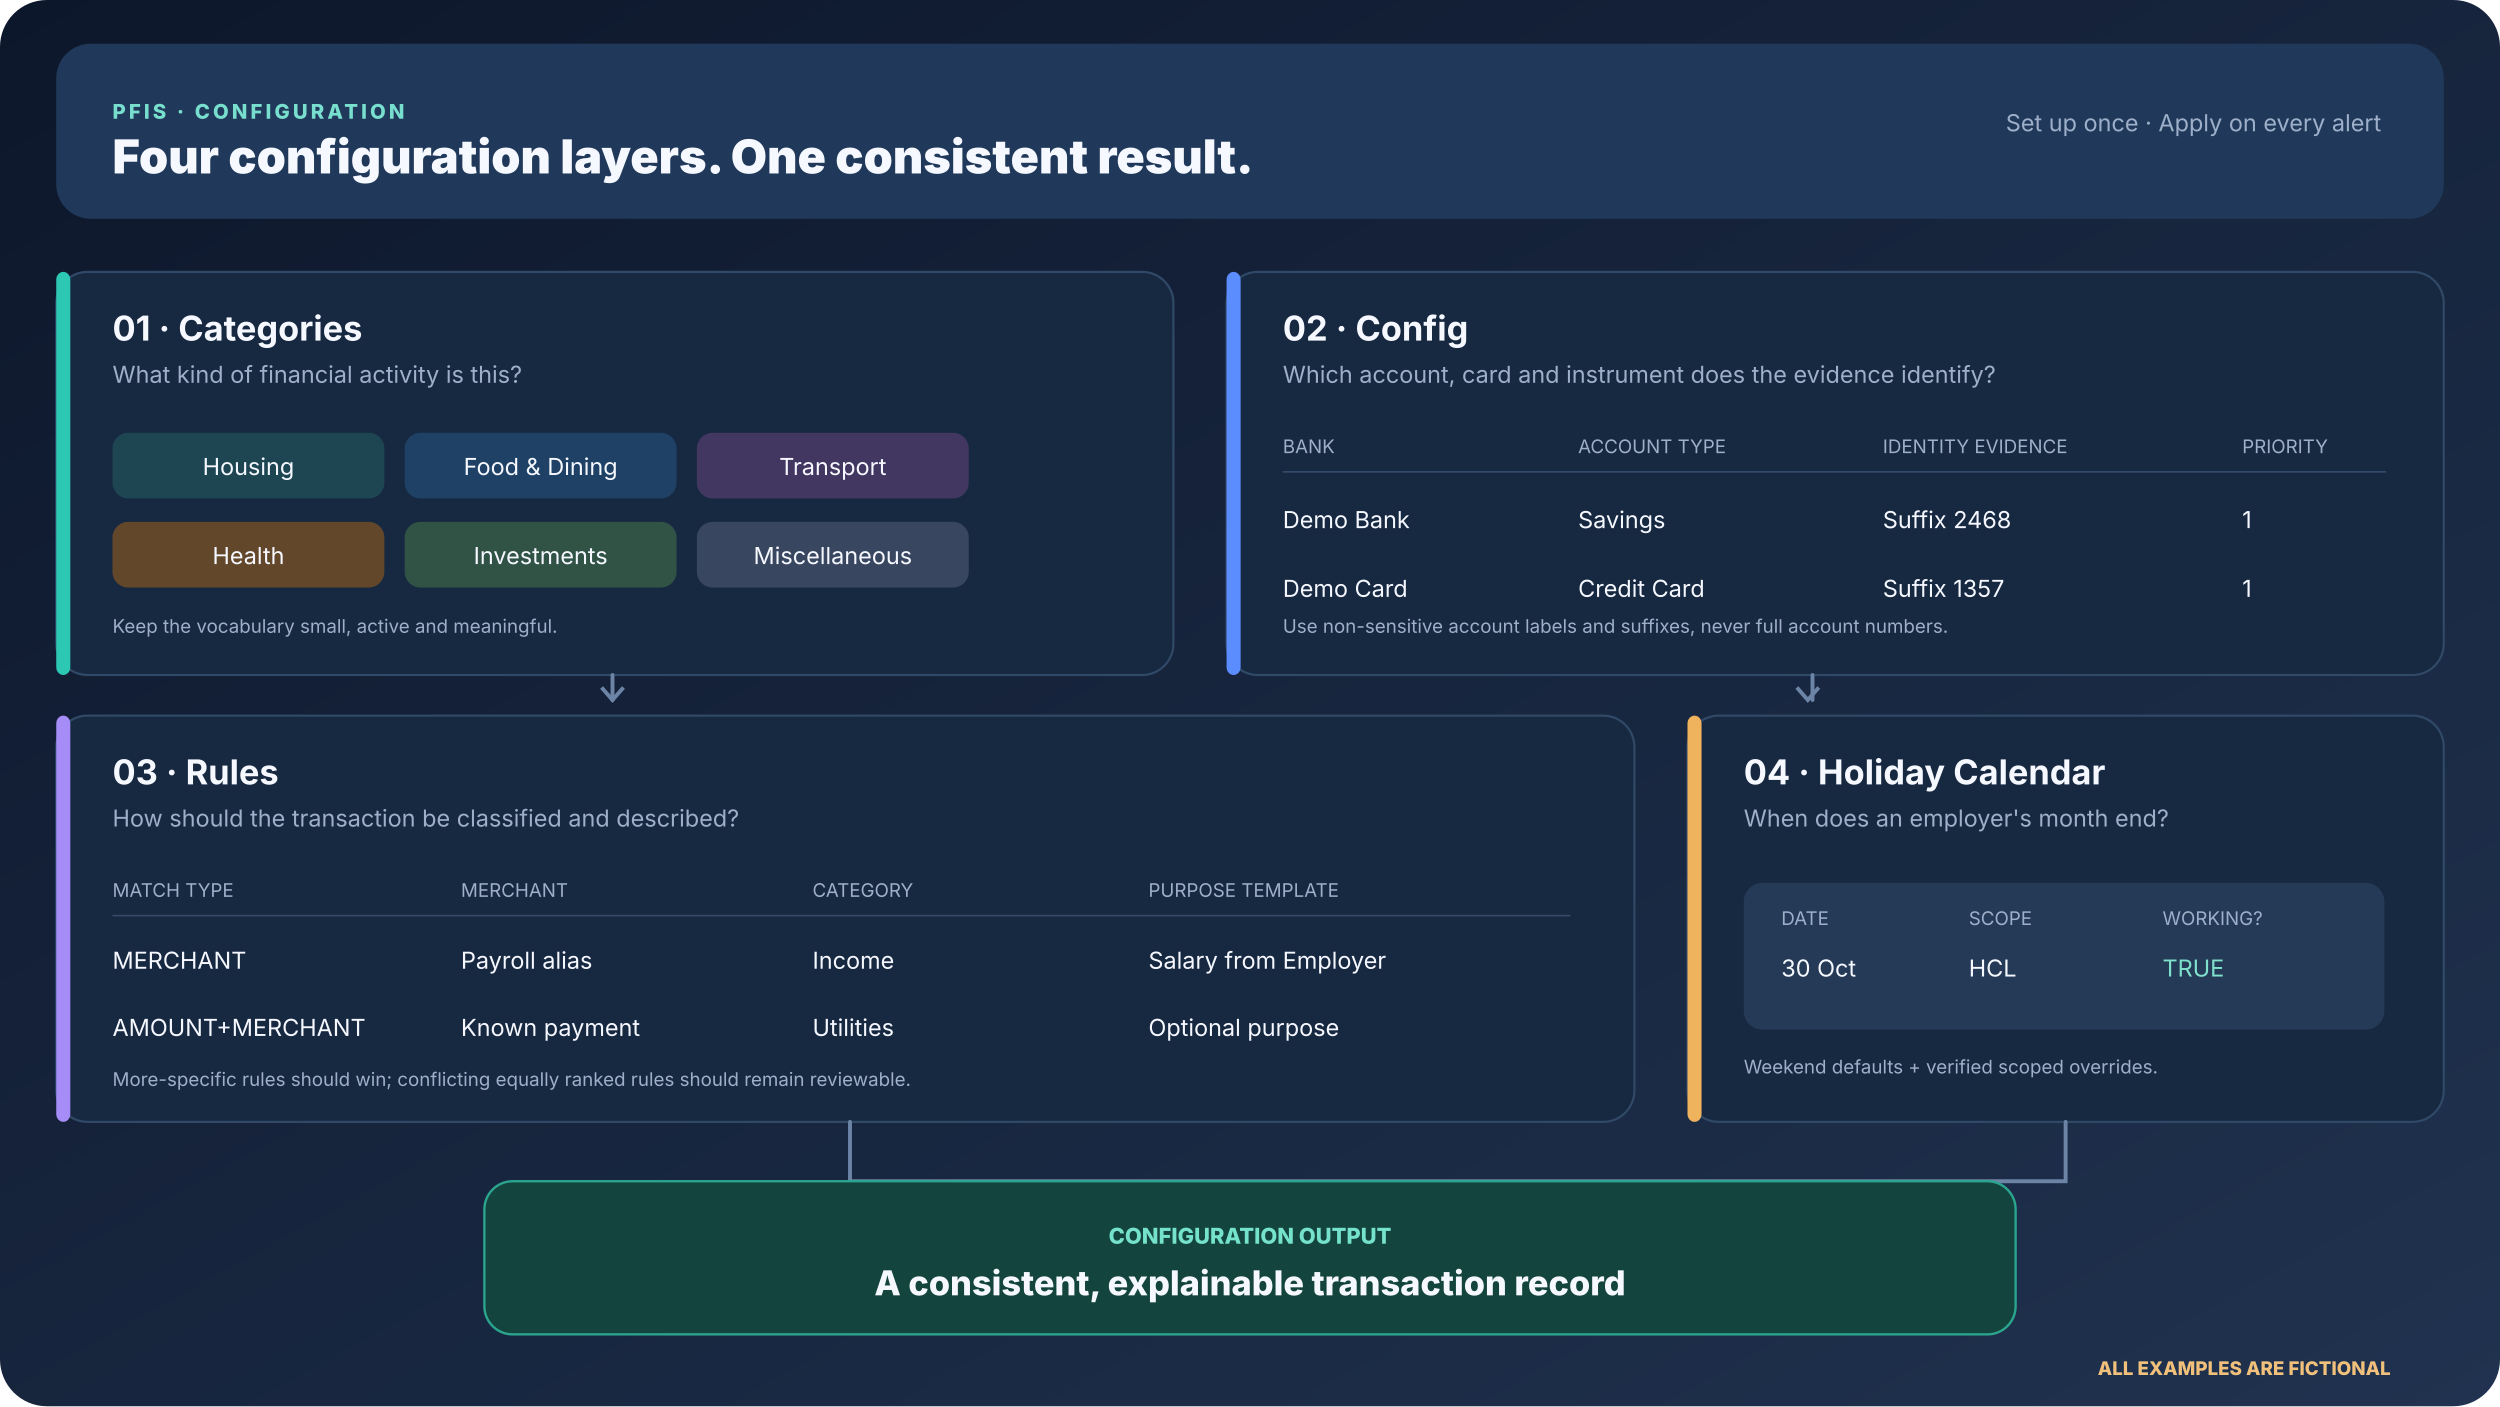
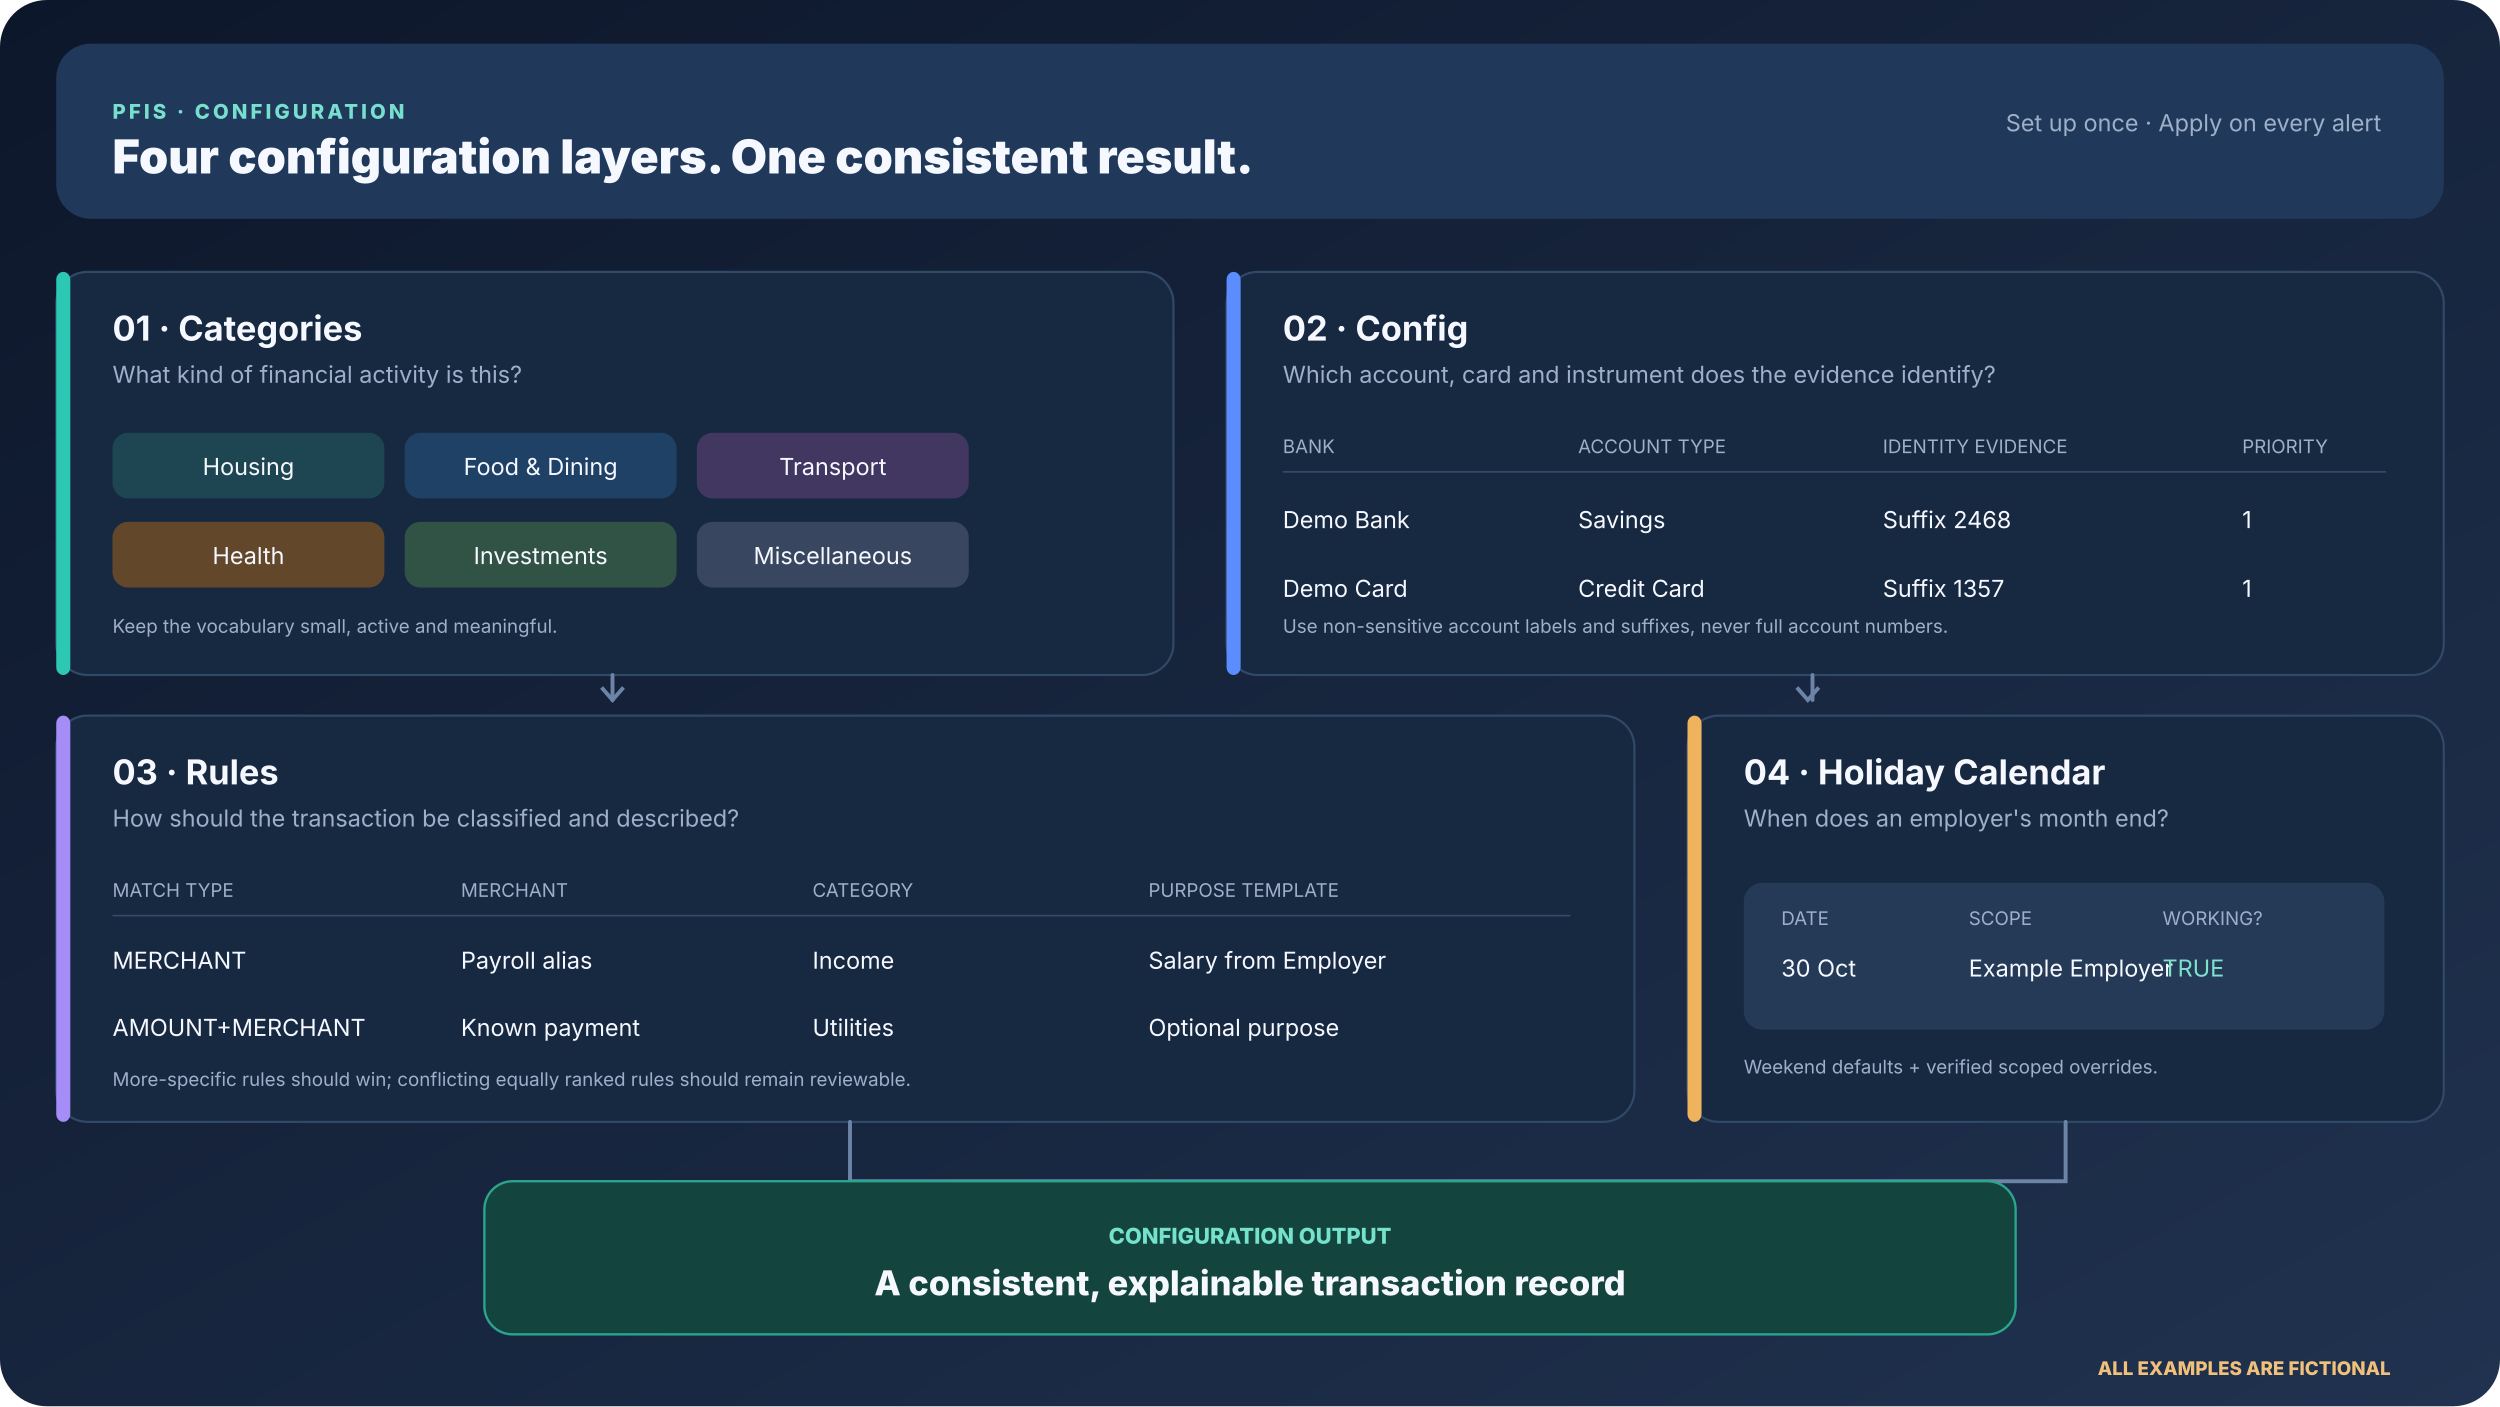
<svg xmlns="http://www.w3.org/2000/svg" width="1600" height="900" viewBox="0 0 1600 900" role="img" aria-labelledby="title desc">
  <defs>
    <linearGradient id="bg" x1="0" y1="0" x2="1" y2="1">
      <stop stop-color="#0d172b" />
      <stop offset="1" stop-color="#20324f" />
    </linearGradient>
    <style>.ui{font-family:Inter,Segoe UI,Arial,sans-serif}.w{fill:#f6f8ff}.m{fill:#9eafc9}.card{fill:#172841;stroke:#304967;stroke-width:1.4}.h{font-size:22px;font-weight:750}.sm{font-size:15px}.tiny{font-size:12px}</style>
  </defs>
  <rect width="1600" height="900" rx="30" fill="url(#bg)" />
  <rect x="36" y="28" width="1528" height="112" rx="22" fill="#20395a" />
  <g class="ui">
    <text x="72" y="76" fill="#78dfce" font-size="13" font-weight="800" letter-spacing="2">PFIS · CONFIGURATION</text>
    <text x="72" y="111" class="w" font-size="30" font-weight="850">Four configuration layers. One consistent result.</text>
    <text x="1524" y="84" text-anchor="end" class="m sm">Set up once · Apply on every alert</text>
  </g>
  <rect class="card" x="36" y="174" width="715" height="258" rx="20" />
  <rect x="36" y="174" width="9" height="258" rx="5" fill="#2cc8b4" />
  <g class="ui">
    <text x="72" y="218" class="w h">01 · Categories</text>
    <text x="72" y="245" class="m sm">What kind of financial activity is this?</text>
    <g class="sm w">
      <rect x="72" y="277" width="174" height="42" rx="10" fill="#1d4552" />
      <text x="159" y="304" text-anchor="middle">Housing</text>
      <rect x="259" y="277" width="174" height="42" rx="10" fill="#1e4165" />
      <text x="346" y="304" text-anchor="middle">Food &amp; Dining</text>
      <rect x="446" y="277" width="174" height="42" rx="10" fill="#413760" />
      <text x="533" y="304" text-anchor="middle">Transport</text>
      <rect x="72" y="334" width="174" height="42" rx="10" fill="#62472a" />
      <text x="159" y="361" text-anchor="middle">Health</text>
      <rect x="259" y="334" width="174" height="42" rx="10" fill="#315346" />
      <text x="346" y="361" text-anchor="middle">Investments</text>
      <rect x="446" y="334" width="174" height="42" rx="10" fill="#39465f" />
      <text x="533" y="361" text-anchor="middle">Miscellaneous</text>
    </g>
    <text x="72" y="405" class="m tiny">Keep the vocabulary small, active and meaningful.</text>
  </g>
  <rect class="card" x="785" y="174" width="779" height="258" rx="20" />
  <rect x="785" y="174" width="9" height="258" rx="5" fill="#5c8dff" />
  <g class="ui">
    <text x="821" y="218" class="w h">02 · Config</text>
    <text x="821" y="245" class="m sm">Which account, card and instrument does the evidence identify?</text>
    <g class="m tiny">
      <text x="821" y="290">BANK</text>
      <text x="1010" y="290">ACCOUNT TYPE</text>
      <text x="1205" y="290">IDENTITY EVIDENCE</text>
      <text x="1435" y="290">PRIORITY</text>
    </g>
    <path d="M821 302H1527" stroke="#354c6c" />
    <g class="w sm">
      <text x="821" y="338">Demo Bank</text>
      <text x="1010" y="338">Savings</text>
      <text x="1205" y="338">Suffix 2468</text>
      <text x="1435" y="338">1</text>
      <text x="821" y="382">Demo Card</text>
      <text x="1010" y="382">Credit Card</text>
      <text x="1205" y="382">Suffix 1357</text>
      <text x="1435" y="382">1</text>
    </g>
    <text x="821" y="405" class="m tiny">Use non-sensitive account labels and suffixes, never full account numbers.</text>
  </g>
  <rect class="card" x="36" y="458" width="1010" height="260" rx="20" />
  <rect x="36" y="458" width="9" height="260" rx="5" fill="#a58cf7" />
  <g class="ui">
    <text x="72" y="502" class="w h">03 · Rules</text>
    <text x="72" y="529" class="m sm">How should the transaction be classified and described?</text>
    <g class="m tiny">
      <text x="72" y="574">MATCH TYPE</text>
      <text x="295" y="574">MERCHANT</text>
      <text x="520" y="574">CATEGORY</text>
      <text x="735" y="574">PURPOSE TEMPLATE</text>
    </g>
    <path d="M72 586H1005" stroke="#354b69" />
    <g class="w sm">
      <text x="72" y="620">MERCHANT</text>
      <text x="295" y="620">Payroll alias</text>
      <text x="520" y="620">Income</text>
      <text x="735" y="620">Salary from Employer</text>
      <text x="72" y="663">AMOUNT+MERCHANT</text>
      <text x="295" y="663">Known payment</text>
      <text x="520" y="663">Utilities</text>
      <text x="735" y="663">Optional purpose</text>
    </g>
    <text x="72" y="695" class="m tiny">More-specific rules should win; conflicting equally ranked rules should remain reviewable.</text>
  </g>
  <rect class="card" x="1080" y="458" width="484" height="260" rx="20" />
  <rect x="1080" y="458" width="9" height="260" rx="5" fill="#f0b35d" />
  <g class="ui">
    <text x="1116" y="502" class="w h">04 · Holiday Calendar</text>
    <text x="1116" y="529" class="m sm">When does an employer's month end?</text>
    <rect x="1116" y="565" width="410" height="94" rx="12" fill="#243a56" />
    <g class="m tiny">
      <text x="1140" y="592">DATE</text>
      <text x="1260" y="592">SCOPE</text>
      <text x="1384" y="592">WORKING?</text>
    </g>
    <g class="w sm">
      <text x="1140" y="625">30 Oct</text>
-       <text x="1260" y="625">HCL</text>
+       <text x="1260" y="625">Example Employer</text>
      <text x="1384" y="625" fill="#7fe0cc">TRUE</text>
    </g>
    <text x="1116" y="687" class="m tiny">Weekend defaults + verified scoped overrides.</text>
  </g>
  <path d="M392 432V448M1160 432V448M544 718V756H800M1322 718V756H800" stroke="#6c85a7" stroke-width="2.5" fill="none" stroke-linecap="round" />
  <path d="m385 440 7 8 7-8m751 0 7 8 7-8" stroke="#6c85a7" stroke-width="2.5" fill="none" />
  <rect x="310" y="756" width="980" height="98" rx="18" fill="#14443e" stroke="#2ba68e" stroke-width="1.5" />
  <g class="ui" text-anchor="middle">
    <text x="800" y="796" fill="#75e2cc" font-size="14" font-weight="800">CONFIGURATION OUTPUT</text>
    <text x="800" y="829" class="w" font-size="22" font-weight="800">A consistent, explainable transaction record</text>
  </g>
  <text x="1530" y="880" class="ui tiny" text-anchor="end" fill="#f1c17c" font-weight="800">ALL EXAMPLES ARE FICTIONAL</text>
</svg>
